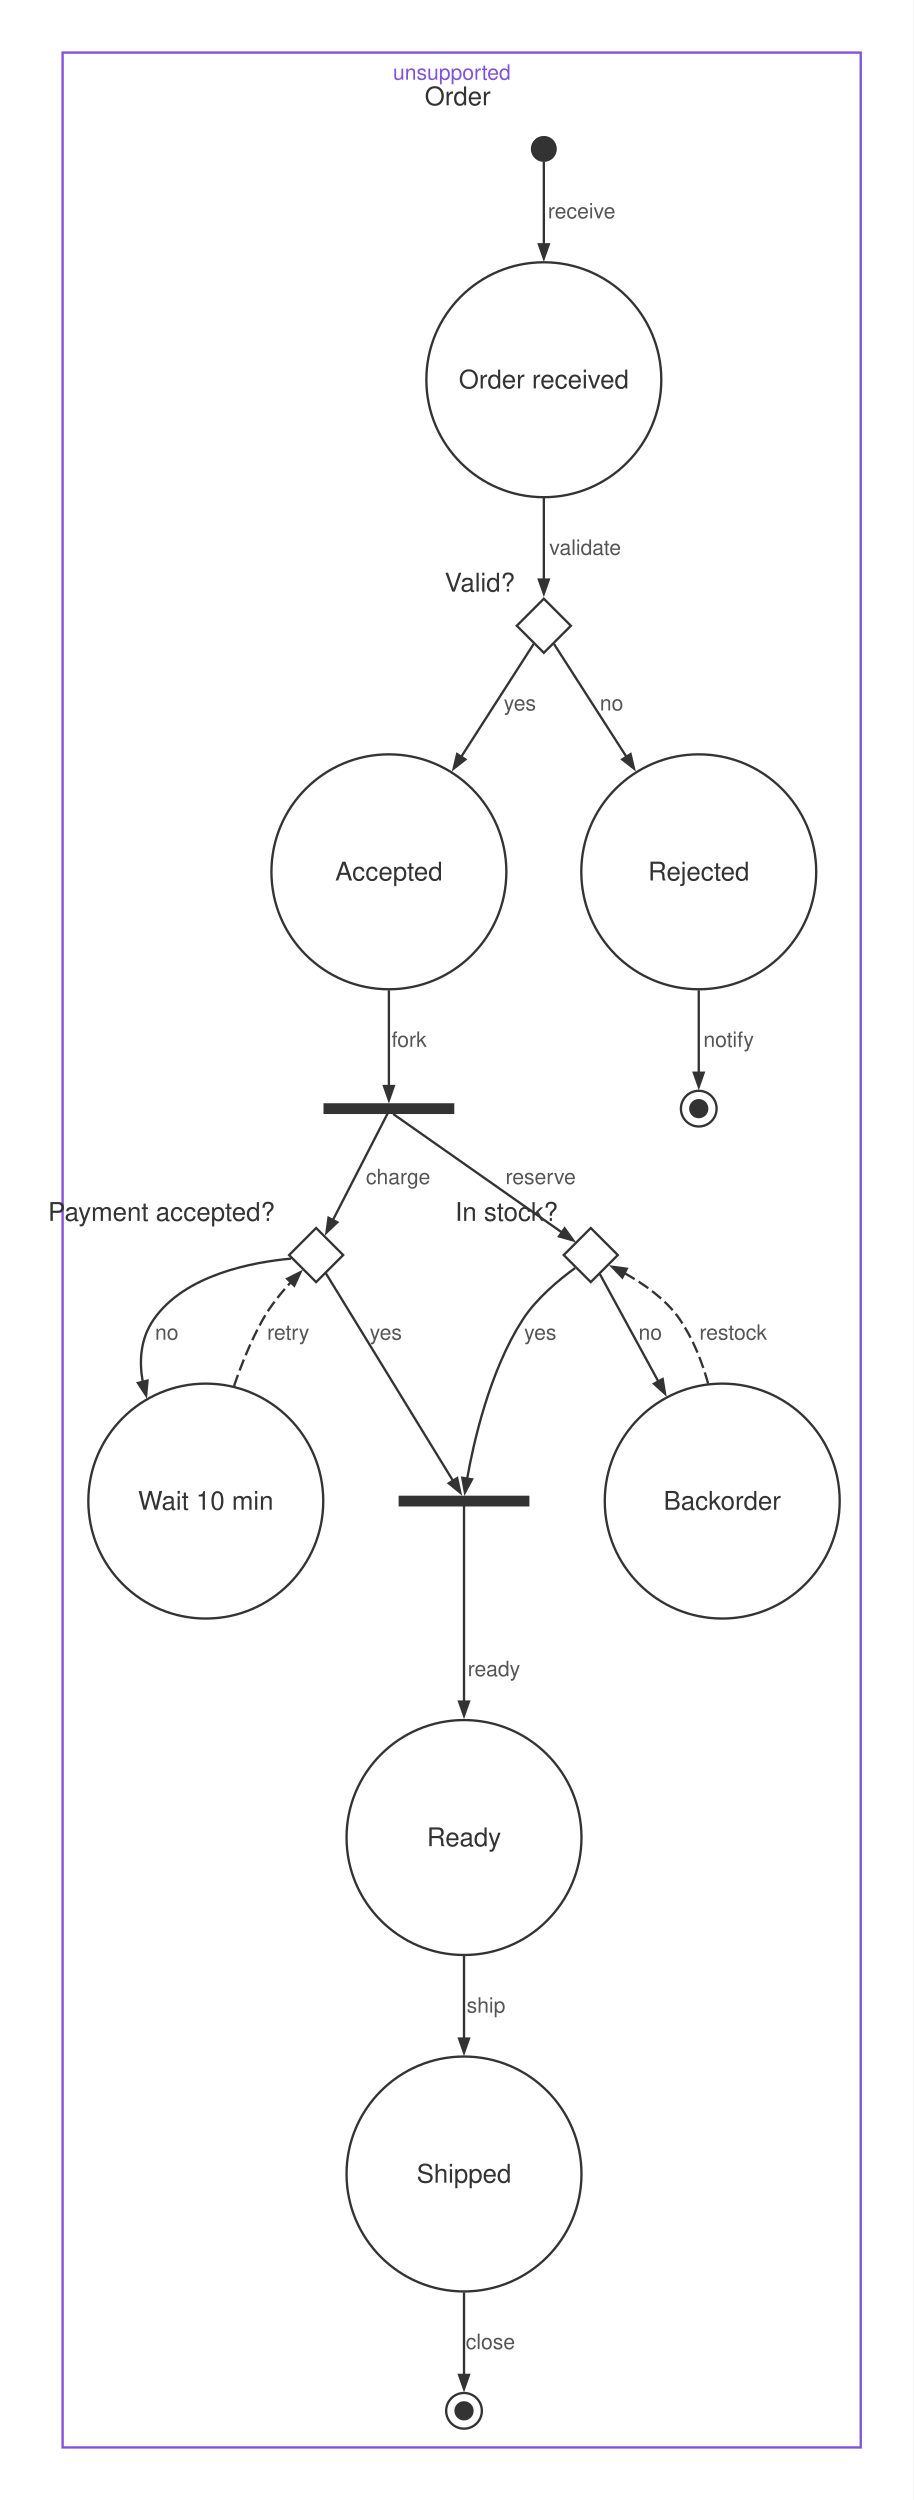
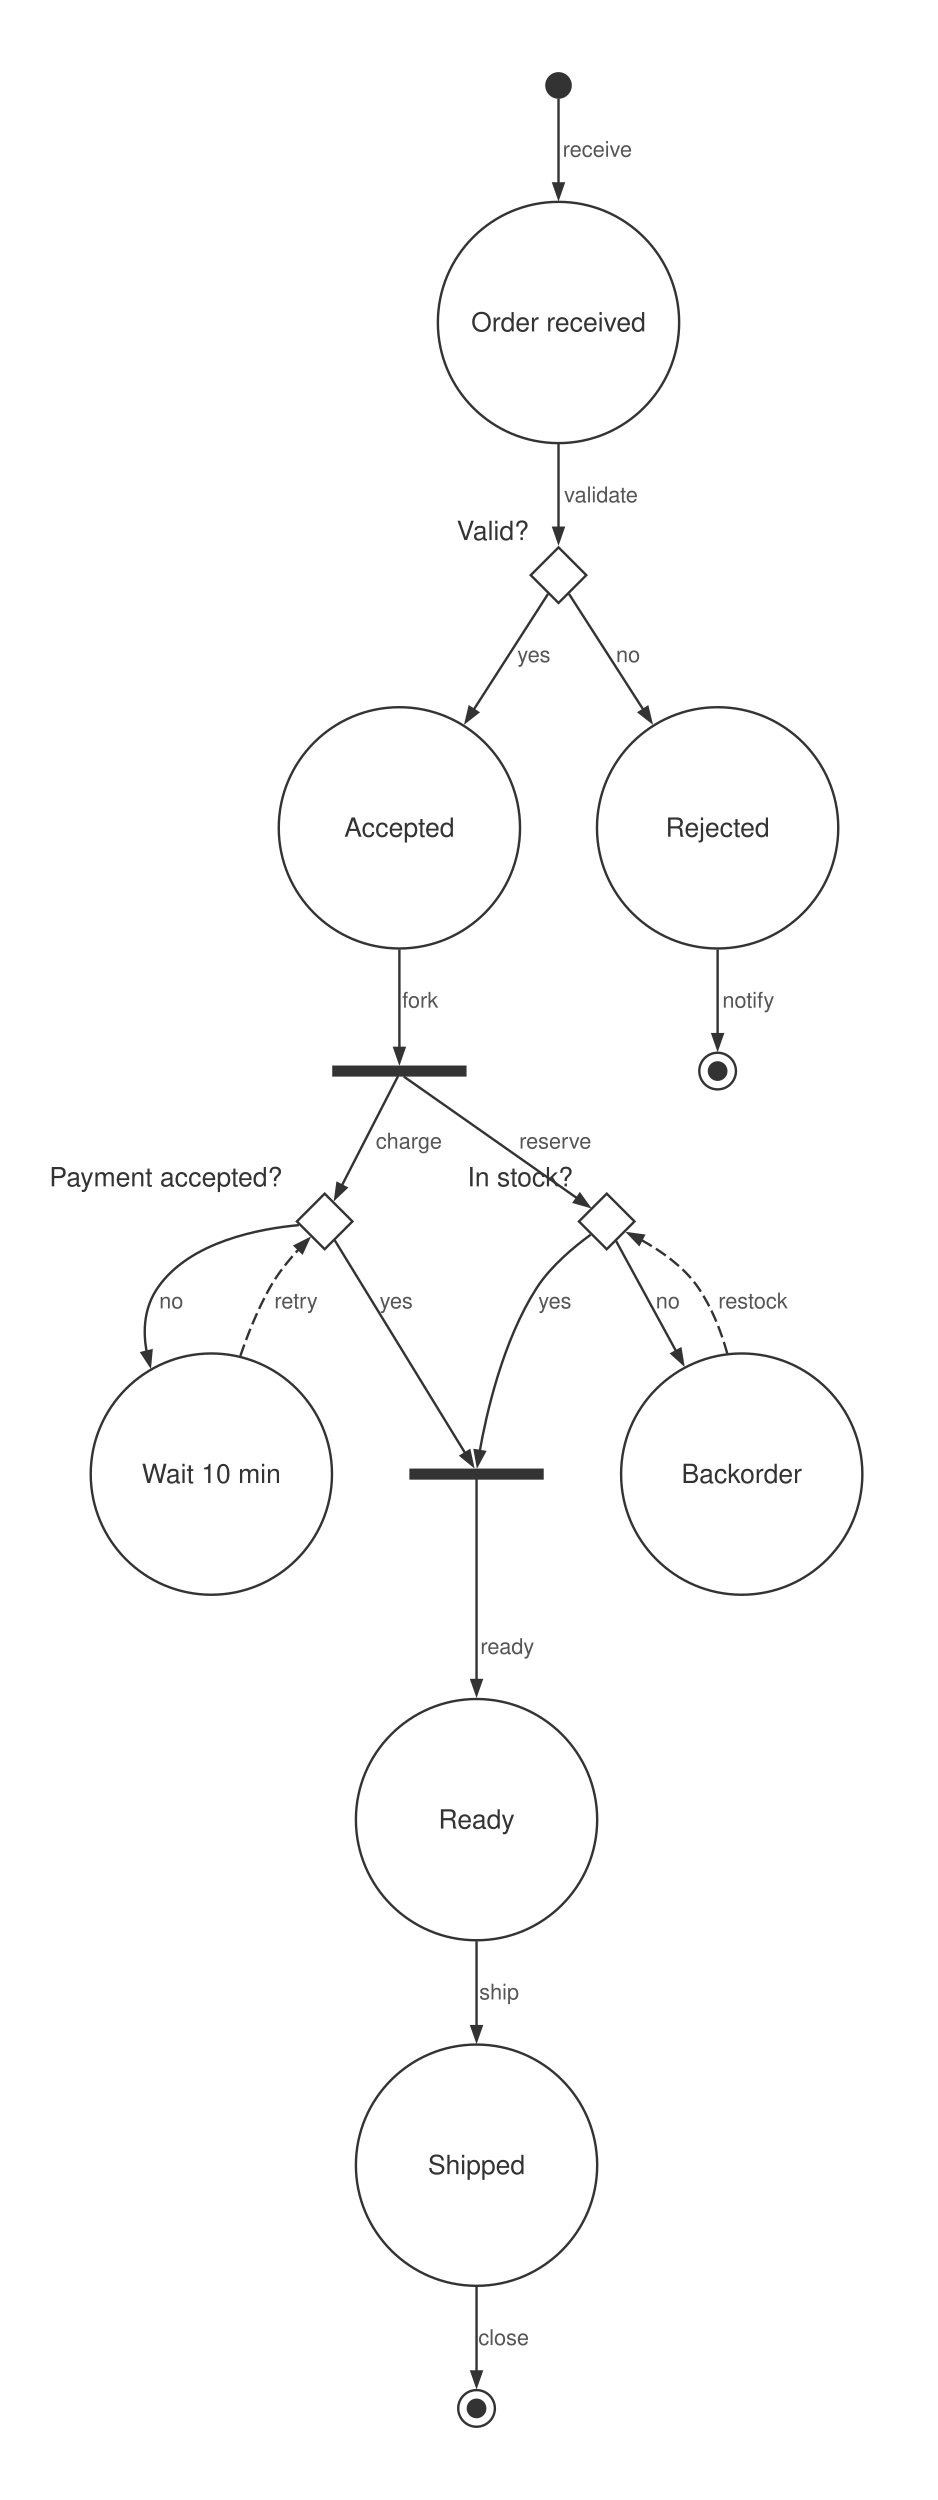
- <svg xmlns="http://www.w3.org/2000/svg" width="389pt" height="1065pt" viewBox="0.00 0.00 389.00 1065.00">
-   <g id="graph0" class="graph" transform="scale(1 1) rotate(0) translate(14.4 1050.61)">
-     <polygon fill="white" stroke="none" points="-14.4,14.4 -14.4,-1050.61 374.67,-1050.61 374.67,14.4 -14.4,14.4" />
+ <svg xmlns="http://www.w3.org/2000/svg" width="389pt" height="1037pt" viewBox="0.00 0.00 389.00 1037.00">
+   <g id="graph0" class="graph" transform="scale(1 1) rotate(0) translate(14.4 1022.61)">
+     <polygon fill="white" stroke="none" points="-14.4,14.4 -14.4,-1022.61 374.67,-1022.61 374.67,14.4 -14.4,14.4" />
    <g id="clust1" class="cluster">
-       <polygon fill="none" stroke="#8250df" points="12.27,-8 12.27,-1028.21 352.27,-1028.21 352.27,-8 12.27,-8" />
-       <text xml:space="preserve" text-anchor="start" x="153.02" y="-1016.66" font-family="Helvetica,sans-Serif" font-size="9.00" fill="#8250df">unsupported</text>
-       <text xml:space="preserve" text-anchor="start" x="166.52" y="-1005.76" font-family="Helvetica,sans-Serif" font-size="11.00" fill="#333333">Order</text>
-     </g>
+ </g>
    <g id="node1" class="node">
      <ellipse fill="#333333" stroke="#333333" cx="217.27" cy="-987.17" rx="5.04" ry="5.04" />
    </g>
    <g id="node2" class="node">
      <ellipse fill="none" stroke="#333333" cx="217.27" cy="-888.84" rx="50.04" ry="50.04" />
      <text xml:space="preserve" text-anchor="middle" x="217.27" y="-885.14" font-family="Helvetica,sans-Serif" font-size="11.00" fill="#333333">Order received</text>
    </g>
    <g id="edge1" class="edge">
      <path fill="none" stroke="#333333" d="M217.27,-981.78C217.27,-975.01 217.27,-961.24 217.27,-946.38" />
      <polygon fill="#333333" stroke="#333333" points="219.37,-946.53 217.27,-940.53 215.17,-946.53 219.37,-946.53" />
      <text xml:space="preserve" text-anchor="middle" x="233.39" y="-957.58" font-family="Helvetica,sans-Serif" font-size="9.00" fill="#555555">receive</text>
    </g>
    <g id="node3" class="node">
      <polygon fill="none" stroke="#333333" points="217.27,-795.55 205.75,-784.03 217.27,-772.51 228.79,-784.03 217.27,-795.55" />
      <text xml:space="preserve" text-anchor="middle" x="190" y="-798.6" font-family="Helvetica,sans-Serif" font-size="11.00" fill="#333333">Valid?</text>
    </g>
    <g id="edge2" class="edge">
      <path fill="none" stroke="#333333" d="M217.27,-838.54C217.27,-826.02 217.27,-813.33 217.27,-803.45" />
      <polygon fill="#333333" stroke="#333333" points="219.37,-803.7 217.27,-797.7 215.17,-803.7 219.37,-803.7" />
      <text xml:space="preserve" text-anchor="middle" x="234.89" y="-814.25" font-family="Helvetica,sans-Serif" font-size="9.00" fill="#555555">validate</text>
    </g>
    <g id="node4" class="node">
      <ellipse fill="none" stroke="#333333" cx="151.27" cy="-679.22" rx="50.04" ry="50.04" />
      <text xml:space="preserve" text-anchor="middle" x="151.27" y="-675.52" font-family="Helvetica,sans-Serif" font-size="11.00" fill="#333333">Accepted</text>
    </g>
    <g id="edge3" class="edge">
      <path fill="none" stroke="#333333" d="M212.94,-776.28C206.52,-766.28 193.93,-746.67 181.78,-727.75" />
      <polygon fill="#333333" stroke="#333333" points="183.86,-727.1 178.86,-723.19 180.33,-729.37 183.86,-727.1" />
      <text xml:space="preserve" text-anchor="middle" x="207.07" y="-747.96" font-family="Helvetica,sans-Serif" font-size="9.00" fill="#555555">yes</text>
    </g>
    <g id="node14" class="node">
      <ellipse fill="none" stroke="#333333" cx="283.27" cy="-679.22" rx="50.04" ry="50.04" />
      <text xml:space="preserve" text-anchor="middle" x="283.27" y="-675.52" font-family="Helvetica,sans-Serif" font-size="11.00" fill="#333333">Rejected</text>
    </g>
    <g id="edge16" class="edge">
      <path fill="none" stroke="#333333" d="M221.6,-776.28C228.02,-766.28 240.61,-746.67 252.76,-727.75" />
      <polygon fill="#333333" stroke="#333333" points="254.21,-729.37 255.68,-723.19 250.68,-727.1 254.21,-729.37" />
      <text xml:space="preserve" text-anchor="middle" x="246.13" y="-747.96" font-family="Helvetica,sans-Serif" font-size="9.00" fill="#555555">no</text>
    </g>
    <g id="node5" class="node">
      <polygon fill="#333333" stroke="#333333" points="178.63,-580.13 123.91,-580.13 123.91,-576.53 178.63,-576.53 178.63,-580.13" />
    </g>
    <g id="edge4" class="edge">
      <path fill="none" stroke="#333333" d="M151.27,-628.77C151.27,-612.89 151.27,-597 151.27,-587.68" />
      <polygon fill="#333333" stroke="#333333" points="153.37,-587.95 151.27,-581.95 149.17,-587.95 153.37,-587.95" />
      <text xml:space="preserve" text-anchor="middle" x="159.89" y="-604.63" font-family="Helvetica,sans-Serif" font-size="9.00" fill="#555555">fork</text>
    </g>
    <g id="node6" class="node">
      <polygon fill="none" stroke="#333333" points="120.27,-527.48 108.75,-515.96 120.27,-504.44 131.79,-515.96 120.27,-527.48" />
      <text xml:space="preserve" text-anchor="middle" x="54.38" y="-530.53" font-family="Helvetica,sans-Serif" font-size="11.00" fill="#333333">Payment accepted?</text>
    </g>
    <g id="edge5" class="edge">
      <path fill="none" stroke="#333333" d="M150.73,-576.28C148,-570.96 135.47,-546.55 127.35,-530.75" />
      <polygon fill="#333333" stroke="#333333" points="129.29,-529.92 124.68,-525.54 125.55,-531.84 129.29,-529.92" />
      <text xml:space="preserve" text-anchor="middle" x="155.21" y="-546.18" font-family="Helvetica,sans-Serif" font-size="9.00" fill="#555555">charge</text>
    </g>
    <g id="node9" class="node">
      <polygon fill="none" stroke="#333333" points="237.27,-527.48 225.75,-515.96 237.27,-504.44 248.79,-515.96 237.27,-527.48" />
      <text xml:space="preserve" text-anchor="middle" x="201.38" y="-530.53" font-family="Helvetica,sans-Serif" font-size="11.00" fill="#333333">In stock?</text>
    </g>
    <g id="edge9" class="edge">
      <path fill="none" stroke="#333333" d="M153.07,-576.07C162.21,-569.65 203.95,-540.35 225.02,-525.56" />
      <polygon fill="#333333" stroke="#333333" points="226.13,-527.35 229.83,-522.18 223.72,-523.91 226.13,-527.35" />
      <text xml:space="preserve" text-anchor="middle" x="215.92" y="-546.18" font-family="Helvetica,sans-Serif" font-size="9.00" fill="#555555">reserve</text>
    </g>
    <g id="node7" class="node">
      <polygon fill="#333333" stroke="#333333" points="210.63,-412.95 155.91,-412.95 155.91,-409.35 210.63,-409.35 210.63,-412.95" />
    </g>
    <g id="edge6" class="edge">
      <path fill="none" stroke="#333333" d="M124.4,-508.21C135.66,-489.85 166.8,-439.03 178.63,-419.72" />
      <polygon fill="#333333" stroke="#333333" points="180.35,-420.93 181.69,-414.72 176.77,-418.74 180.35,-420.93" />
      <text xml:space="preserve" text-anchor="middle" x="149.95" y="-479.89" font-family="Helvetica,sans-Serif" font-size="9.00" fill="#555555">yes</text>
    </g>
    <g id="node8" class="node">
      <ellipse fill="none" stroke="#333333" cx="73.27" cy="-411.15" rx="50.04" ry="50.04" />
      <text xml:space="preserve" text-anchor="middle" x="73.27" y="-407.45" font-family="Helvetica,sans-Serif" font-size="11.00" fill="#333333">Wait 10 min</text>
    </g>
    <g id="edge7" class="edge">
      <path fill="none" stroke="#333333" d="M109.58,-514.43C93.7,-513 64.3,-507.74 51.02,-488.44 45.54,-480.47 44.73,-471.14 46.44,-461.8" />
      <polygon fill="#333333" stroke="#333333" points="48.44,-462.47 47.85,-456.14 44.36,-461.46 48.44,-462.47" />
      <text xml:space="preserve" text-anchor="middle" x="56.64" y="-479.89" font-family="Helvetica,sans-Serif" font-size="9.00" fill="#555555">no</text>
    </g>
    <g id="node11" class="node">
      <ellipse fill="none" stroke="#333333" cx="183.27" cy="-267.82" rx="50.04" ry="50.04" />
      <text xml:space="preserve" text-anchor="middle" x="183.27" y="-264.12" font-family="Helvetica,sans-Serif" font-size="11.00" fill="#333333">Ready</text>
    </g>
    <g id="edge13" class="edge">
      <path fill="none" stroke="#333333" d="M183.27,-409.25C183.27,-402.68 183.27,-361.47 183.27,-325.38" />
      <polygon fill="#333333" stroke="#333333" points="185.37,-325.75 183.27,-319.75 181.17,-325.75 185.37,-325.75" />
      <text xml:space="preserve" text-anchor="middle" x="196.02" y="-336.56" font-family="Helvetica,sans-Serif" font-size="9.00" fill="#555555">ready</text>
    </g>
    <g id="edge8" class="edge">
      <path fill="none" stroke="#333333" stroke-dasharray="5,2" d="M85.3,-460.18C88.6,-469.84 92.65,-479.7 97.52,-488.44 100.76,-494.25 105.4,-499.95 109.64,-504.57" />
      <polygon fill="#333333" stroke="#333333" points="107.94,-505.83 113.62,-508.68 110.96,-502.91 107.94,-505.83" />
      <text xml:space="preserve" text-anchor="middle" x="108.39" y="-479.89" font-family="Helvetica,sans-Serif" font-size="9.00" fill="#555555">retry</text>
    </g>
    <g id="edge10" class="edge">
      <path fill="none" stroke="#333333" d="M230.59,-510.44C224.04,-505.68 214.19,-497.61 208.27,-488.44 194.02,-466.37 187.2,-435.44 184.6,-420.66" />
      <polygon fill="#333333" stroke="#333333" points="186.68,-420.41 183.66,-414.81 182.53,-421.07 186.68,-420.41" />
      <text xml:space="preserve" text-anchor="middle" x="215.77" y="-479.89" font-family="Helvetica,sans-Serif" font-size="9.00" fill="#555555">yes</text>
    </g>
    <g id="node10" class="node">
      <ellipse fill="none" stroke="#333333" cx="293.27" cy="-411.15" rx="50.04" ry="50.04" />
      <text xml:space="preserve" text-anchor="middle" x="293.27" y="-407.45" font-family="Helvetica,sans-Serif" font-size="11.00" fill="#333333">Backorder</text>
    </g>
    <g id="edge11" class="edge">
      <path fill="none" stroke="#333333" d="M241.12,-507.89C246.38,-498.24 256.28,-480.06 266.05,-462.12" />
      <polygon fill="#333333" stroke="#333333" points="267.89,-463.14 268.91,-456.86 264.2,-461.13 267.89,-463.14" />
      <text xml:space="preserve" text-anchor="middle" x="262.61" y="-479.89" font-family="Helvetica,sans-Serif" font-size="9.00" fill="#555555">no</text>
    </g>
    <g id="edge12" class="edge">
      <path fill="none" stroke="#333333" stroke-dasharray="5,2" d="M287.27,-461.17C284.61,-470.75 280.77,-480.33 275.27,-488.44 269.34,-497.18 259.5,-503.92 251.32,-508.43" />
      <polygon fill="#333333" stroke="#333333" points="250.7,-506.39 246.31,-510.99 252.61,-510.13 250.7,-506.39" />
      <text xml:space="preserve" text-anchor="middle" x="297.94" y="-479.89" font-family="Helvetica,sans-Serif" font-size="9.00" fill="#555555">restock</text>
    </g>
    <g id="node12" class="node">
      <ellipse fill="none" stroke="#333333" cx="183.27" cy="-124.49" rx="50.04" ry="50.04" />
      <text xml:space="preserve" text-anchor="middle" x="183.27" y="-120.79" font-family="Helvetica,sans-Serif" font-size="11.00" fill="#333333">Shipped</text>
    </g>
    <g id="edge14" class="edge">
      <path fill="none" stroke="#333333" d="M183.27,-217.39C183.27,-205.92 183.27,-193.63 183.27,-181.88" />
      <polygon fill="#333333" stroke="#333333" points="185.37,-182.17 183.27,-176.17 181.17,-182.17 185.37,-182.17" />
      <text xml:space="preserve" text-anchor="middle" x="192.64" y="-193.23" font-family="Helvetica,sans-Serif" font-size="9.00" fill="#555555">ship</text>
    </g>
    <g id="node13" class="node">
      <ellipse fill="#333333" stroke="#333333" cx="183.27" cy="-23.6" rx="3.6" ry="3.6" />
      <ellipse fill="none" stroke="#333333" cx="183.27" cy="-23.6" rx="7.6" ry="7.6" />
    </g>
    <g id="edge15" class="edge">
      <path fill="none" stroke="#333333" d="M183.27,-74.05C183.27,-61.05 183.27,-48.05 183.27,-38.65" />
      <polygon fill="#333333" stroke="#333333" points="185.37,-38.91 183.27,-32.91 181.17,-38.91 185.37,-38.91" />
      <text xml:space="preserve" text-anchor="middle" x="194.52" y="-49.9" font-family="Helvetica,sans-Serif" font-size="9.00" fill="#555555">close</text>
    </g>
    <g id="node15" class="node">
      <ellipse fill="#333333" stroke="#333333" cx="283.27" cy="-578.33" rx="3.6" ry="3.6" />
      <ellipse fill="none" stroke="#333333" cx="283.27" cy="-578.33" rx="7.6" ry="7.6" />
    </g>
    <g id="edge17" class="edge">
      <path fill="none" stroke="#333333" d="M283.27,-628.77C283.27,-615.78 283.27,-602.78 283.27,-593.38" />
      <polygon fill="#333333" stroke="#333333" points="285.37,-593.64 283.27,-587.64 281.17,-593.64 285.37,-593.64" />
      <text xml:space="preserve" text-anchor="middle" x="296.02" y="-604.63" font-family="Helvetica,sans-Serif" font-size="9.00" fill="#555555">notify</text>
    </g>
  </g>
</svg>
